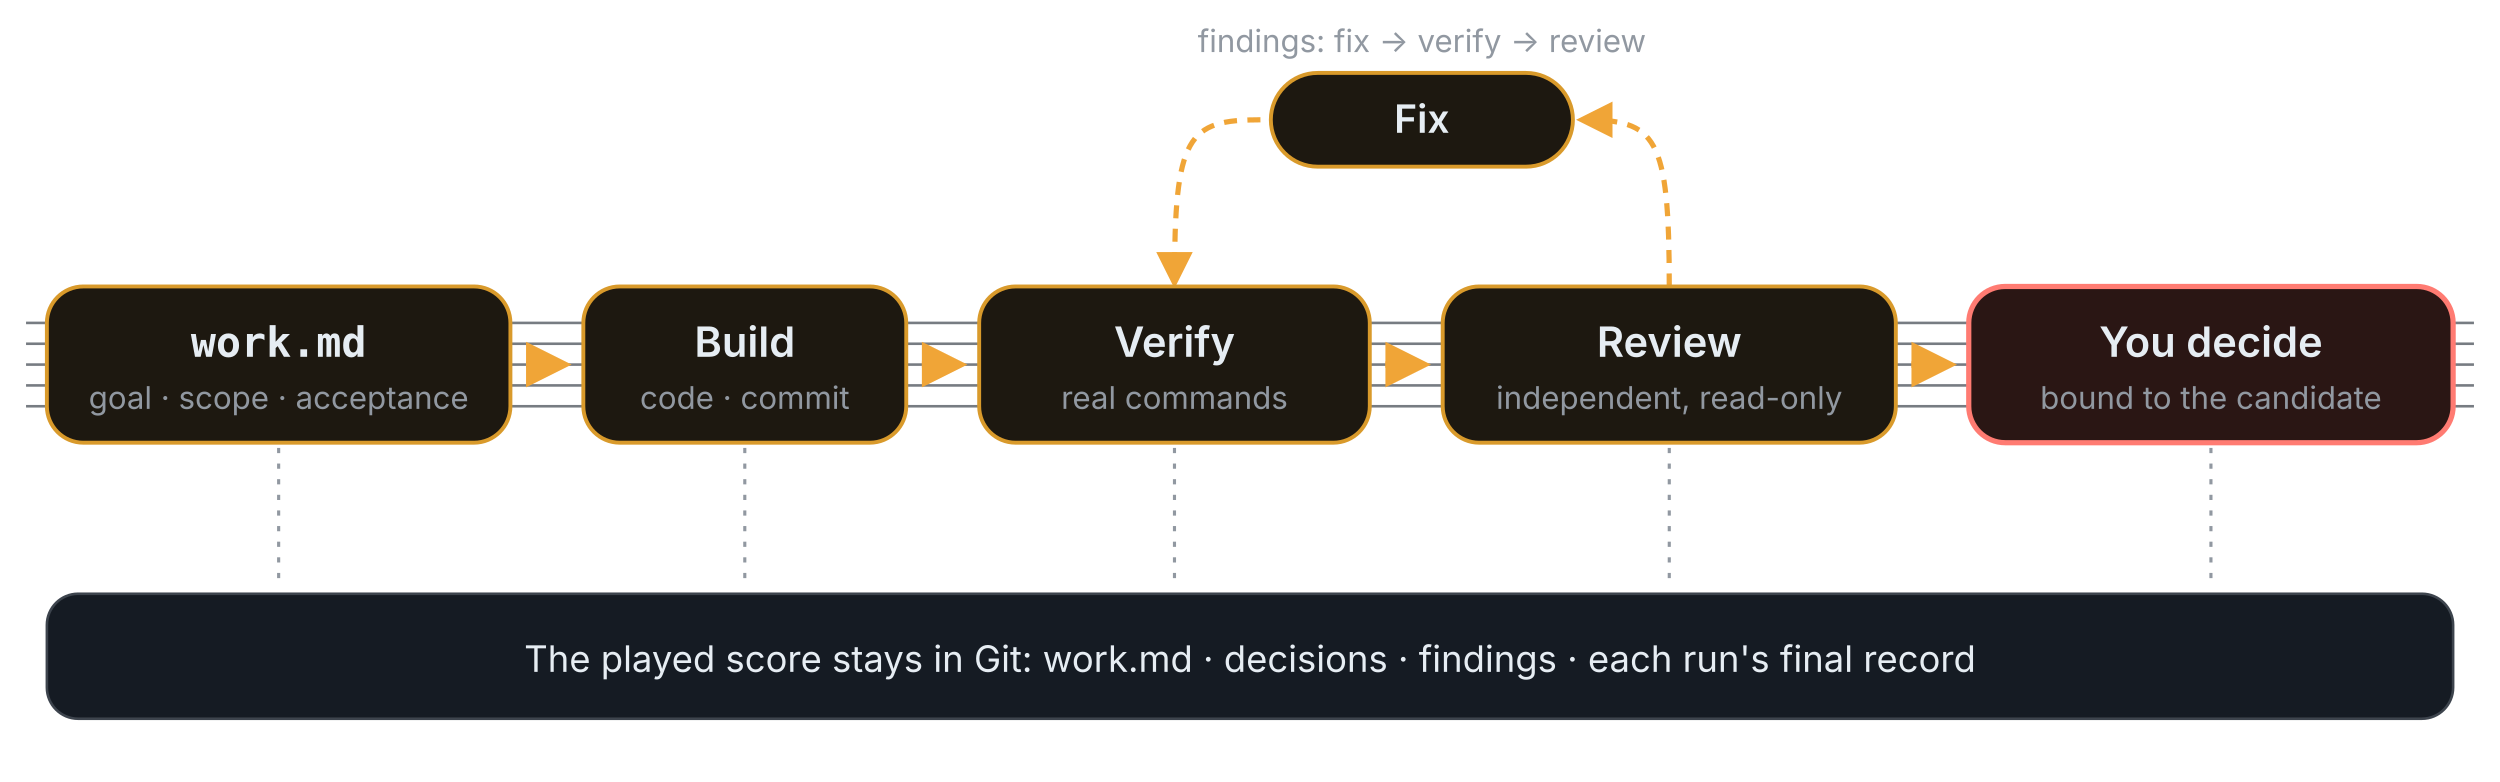
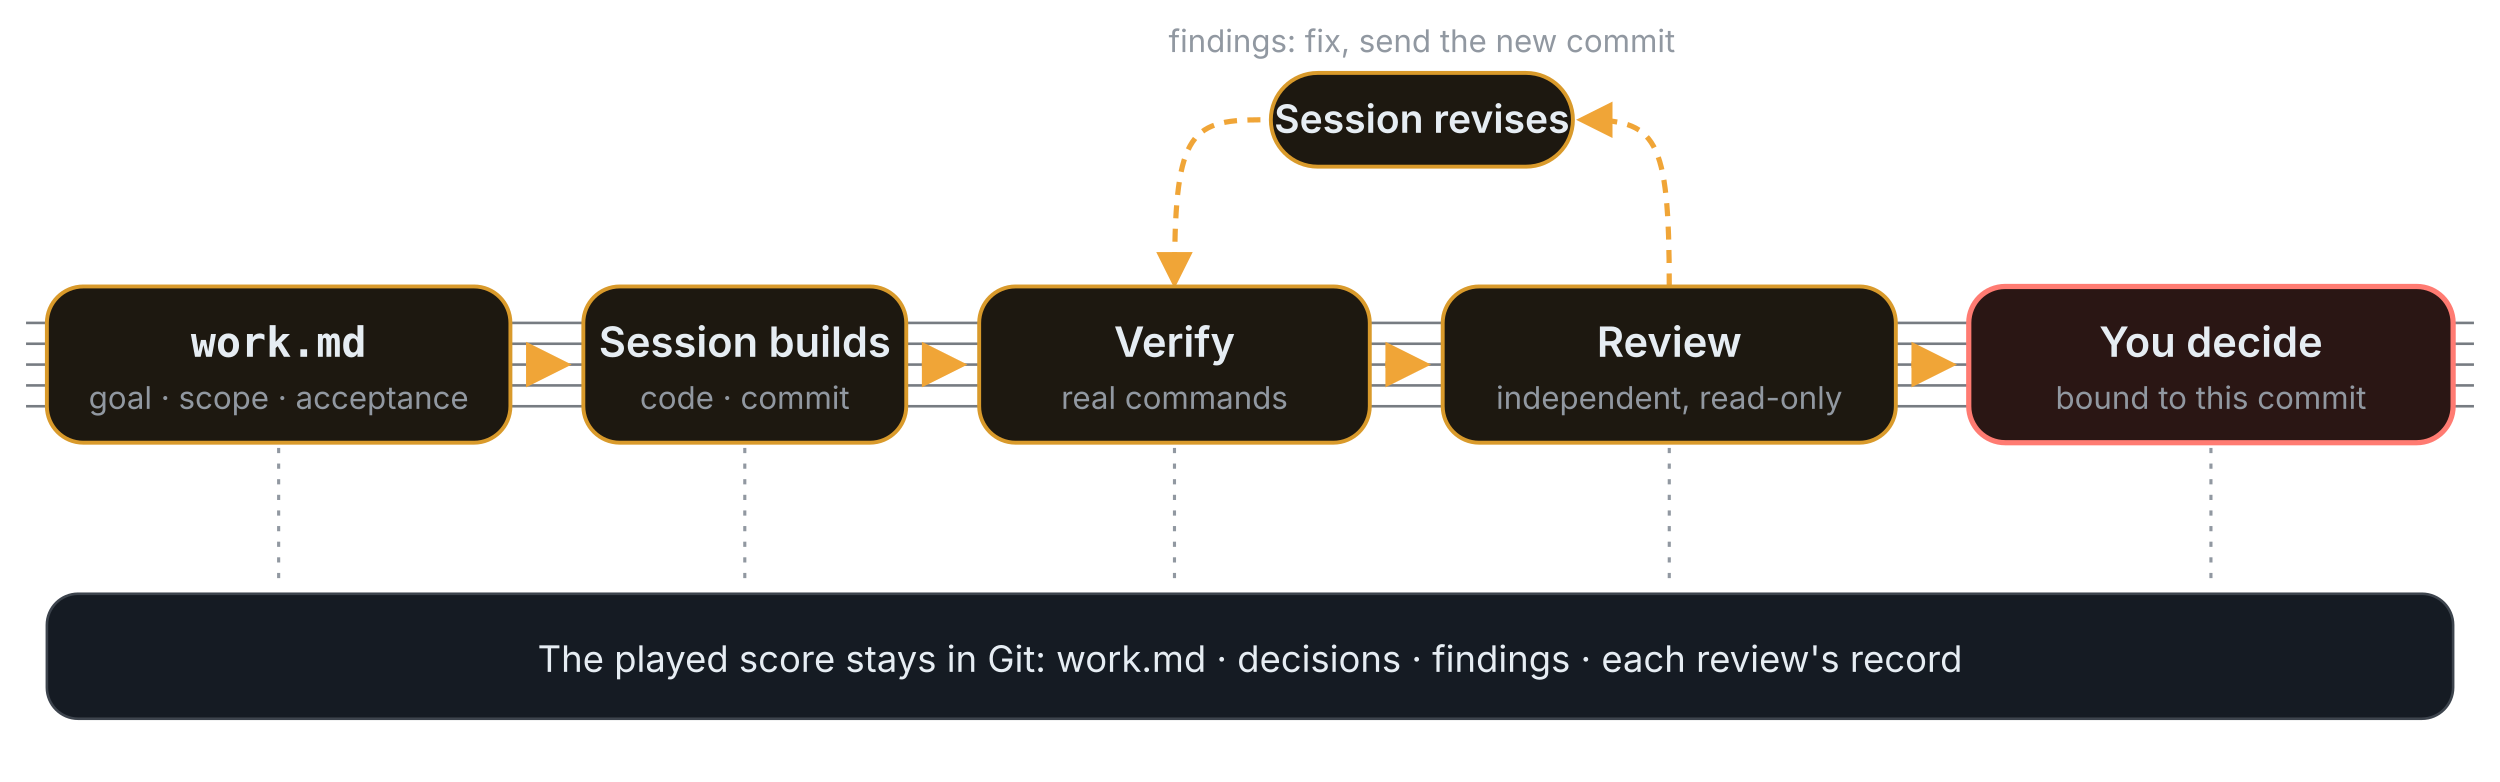
<svg xmlns="http://www.w3.org/2000/svg" width="960" height="300" viewBox="0 0 960 300" role="img">
  <defs>
    <marker id="arrow-dark" viewBox="0 0 10 10" refX="8" refY="5" markerWidth="7" markerHeight="7" orient="auto-start-reverse">
      <path d="M 0 0 L 10 5 L 0 10 z" fill="#f0a537" />
    </marker>
  </defs>
  <line x1="10" y1="124" x2="950" y2="124" stroke="#3d444d" stroke-width="1" opacity="0.7" />
  <line x1="10" y1="132" x2="950" y2="132" stroke="#3d444d" stroke-width="1" opacity="0.7" />
  <line x1="10" y1="140" x2="950" y2="140" stroke="#3d444d" stroke-width="1" opacity="0.7" />
  <line x1="10" y1="148" x2="950" y2="148" stroke="#3d444d" stroke-width="1" opacity="0.7" />
  <line x1="10" y1="156" x2="950" y2="156" stroke="#3d444d" stroke-width="1" opacity="0.7" />
  <line x1="202" y1="140" x2="216" y2="140" stroke="#f0a537" stroke-width="2.5" marker-end="url(#arrow-dark)" />
  <line x1="354" y1="140" x2="368" y2="140" stroke="#f0a537" stroke-width="2.5" marker-end="url(#arrow-dark)" />
  <line x1="532" y1="140" x2="546" y2="140" stroke="#f0a537" stroke-width="2.5" marker-end="url(#arrow-dark)" />
  <line x1="734" y1="140" x2="748" y2="140" stroke="#f0a537" stroke-width="2.5" marker-end="url(#arrow-dark)" />
  <path d="M 641 110 C 641 52, 636 46, 608 46" fill="none" stroke="#f0a537" stroke-width="2" stroke-dasharray="5 4" marker-end="url(#arrow-dark)" />
  <path d="M 484 46 C 456 46, 451 52, 451 108" fill="none" stroke="#f0a537" stroke-width="2" stroke-dasharray="5 4" marker-end="url(#arrow-dark)" />
  <rect x="488" y="28" width="116" height="36" rx="18" fill="#1d1810" stroke="#d99a2b" stroke-width="1.5" />
-   <text x="546" y="51" text-anchor="middle" font-family="-apple-system, 'Segoe UI', 'PingFang SC', 'Hiragino Sans GB', 'Noto Sans SC', sans-serif" font-size="15" font-weight="600" fill="#e6edf3">Fix</text>
-   <text x="546" y="20" text-anchor="middle" font-family="-apple-system, 'Segoe UI', 'PingFang SC', 'Hiragino Sans GB', 'Noto Sans SC', sans-serif" font-size="12" fill="#9198a1">findings: fix → verify → review</text>
+   <text x="546" y="51" text-anchor="middle" font-family="-apple-system, 'Segoe UI', 'PingFang SC', 'Hiragino Sans GB', 'Noto Sans SC', sans-serif" font-size="15" font-weight="600" fill="#e6edf3">Session revises</text>
+   <text x="546" y="20" text-anchor="middle" font-family="-apple-system, 'Segoe UI', 'PingFang SC', 'Hiragino Sans GB', 'Noto Sans SC', sans-serif" font-size="12" fill="#9198a1">findings: fix, send the new commit</text>
  <rect x="18" y="110" width="178" height="60" rx="14" fill="#1d1810" stroke="#d99a2b" stroke-width="1.5" />
  <text x="107" y="137" text-anchor="middle" font-family="ui-monospace, SFMono-Regular, Menlo, Consolas, monospace" font-size="16" font-weight="600" fill="#e6edf3">work.md</text>
  <text x="107" y="157" text-anchor="middle" font-family="-apple-system, 'Segoe UI', 'PingFang SC', 'Hiragino Sans GB', 'Noto Sans SC', sans-serif" font-size="12" fill="#9198a1">goal · scope · acceptance</text>
  <line x1="107" y1="172" x2="107" y2="226" stroke="#9198a1" stroke-width="1.2" stroke-dasharray="2 4" />
  <rect x="224" y="110" width="124" height="60" rx="14" fill="#1d1810" stroke="#d99a2b" stroke-width="1.5" />
-   <text x="286" y="137" text-anchor="middle" font-family="-apple-system, 'Segoe UI', 'PingFang SC', 'Hiragino Sans GB', 'Noto Sans SC', sans-serif" font-size="16" font-weight="600" fill="#e6edf3">Build</text>
+   <text x="286" y="137" text-anchor="middle" font-family="-apple-system, 'Segoe UI', 'PingFang SC', 'Hiragino Sans GB', 'Noto Sans SC', sans-serif" font-size="16" font-weight="600" fill="#e6edf3">Session builds</text>
  <text x="286" y="157" text-anchor="middle" font-family="-apple-system, 'Segoe UI', 'PingFang SC', 'Hiragino Sans GB', 'Noto Sans SC', sans-serif" font-size="12" fill="#9198a1">code · commit</text>
  <line x1="286" y1="172" x2="286" y2="226" stroke="#9198a1" stroke-width="1.2" stroke-dasharray="2 4" />
  <rect x="376" y="110" width="150" height="60" rx="14" fill="#1d1810" stroke="#d99a2b" stroke-width="1.5" />
  <text x="451" y="137" text-anchor="middle" font-family="-apple-system, 'Segoe UI', 'PingFang SC', 'Hiragino Sans GB', 'Noto Sans SC', sans-serif" font-size="16" font-weight="600" fill="#e6edf3">Verify</text>
  <text x="451" y="157" text-anchor="middle" font-family="-apple-system, 'Segoe UI', 'PingFang SC', 'Hiragino Sans GB', 'Noto Sans SC', sans-serif" font-size="12" fill="#9198a1">real commands</text>
  <line x1="451" y1="172" x2="451" y2="226" stroke="#9198a1" stroke-width="1.2" stroke-dasharray="2 4" />
  <rect x="554" y="110" width="174" height="60" rx="14" fill="#1d1810" stroke="#d99a2b" stroke-width="1.5" />
  <text x="641" y="137" text-anchor="middle" font-family="-apple-system, 'Segoe UI', 'PingFang SC', 'Hiragino Sans GB', 'Noto Sans SC', sans-serif" font-size="16" font-weight="600" fill="#e6edf3">Review</text>
  <text x="641" y="157" text-anchor="middle" font-family="-apple-system, 'Segoe UI', 'PingFang SC', 'Hiragino Sans GB', 'Noto Sans SC', sans-serif" font-size="12" fill="#9198a1">independent, read-only</text>
  <line x1="641" y1="172" x2="641" y2="226" stroke="#9198a1" stroke-width="1.2" stroke-dasharray="2 4" />
  <rect x="756" y="110" width="186" height="60" rx="14" fill="#2a1614" stroke="#ff7b72" stroke-width="2" />
  <text x="849" y="137" text-anchor="middle" font-family="-apple-system, 'Segoe UI', 'PingFang SC', 'Hiragino Sans GB', 'Noto Sans SC', sans-serif" font-size="16" font-weight="600" fill="#e6edf3">You decide</text>
-   <text x="849" y="157" text-anchor="middle" font-family="-apple-system, 'Segoe UI', 'PingFang SC', 'Hiragino Sans GB', 'Noto Sans SC', sans-serif" font-size="12" fill="#9198a1">bound to the candidate</text>
+   <text x="849" y="157" text-anchor="middle" font-family="-apple-system, 'Segoe UI', 'PingFang SC', 'Hiragino Sans GB', 'Noto Sans SC', sans-serif" font-size="12" fill="#9198a1">bound to this commit</text>
  <line x1="849" y1="172" x2="849" y2="226" stroke="#9198a1" stroke-width="1.2" stroke-dasharray="2 4" />
  <rect x="18" y="228" width="924" height="48" rx="12" fill="#151b23" stroke="#3d444d" stroke-width="1" />
-   <text x="480" y="258" text-anchor="middle" font-family="-apple-system, 'Segoe UI', 'PingFang SC', 'Hiragino Sans GB', 'Noto Sans SC', sans-serif" font-size="14" fill="#e6edf3">The played score stays in Git: work.md · decisions · findings · each run's final record</text>
+   <text x="480" y="258" text-anchor="middle" font-family="-apple-system, 'Segoe UI', 'PingFang SC', 'Hiragino Sans GB', 'Noto Sans SC', sans-serif" font-size="14" fill="#e6edf3">The played score stays in Git: work.md · decisions · findings · each review's record</text>
</svg>
